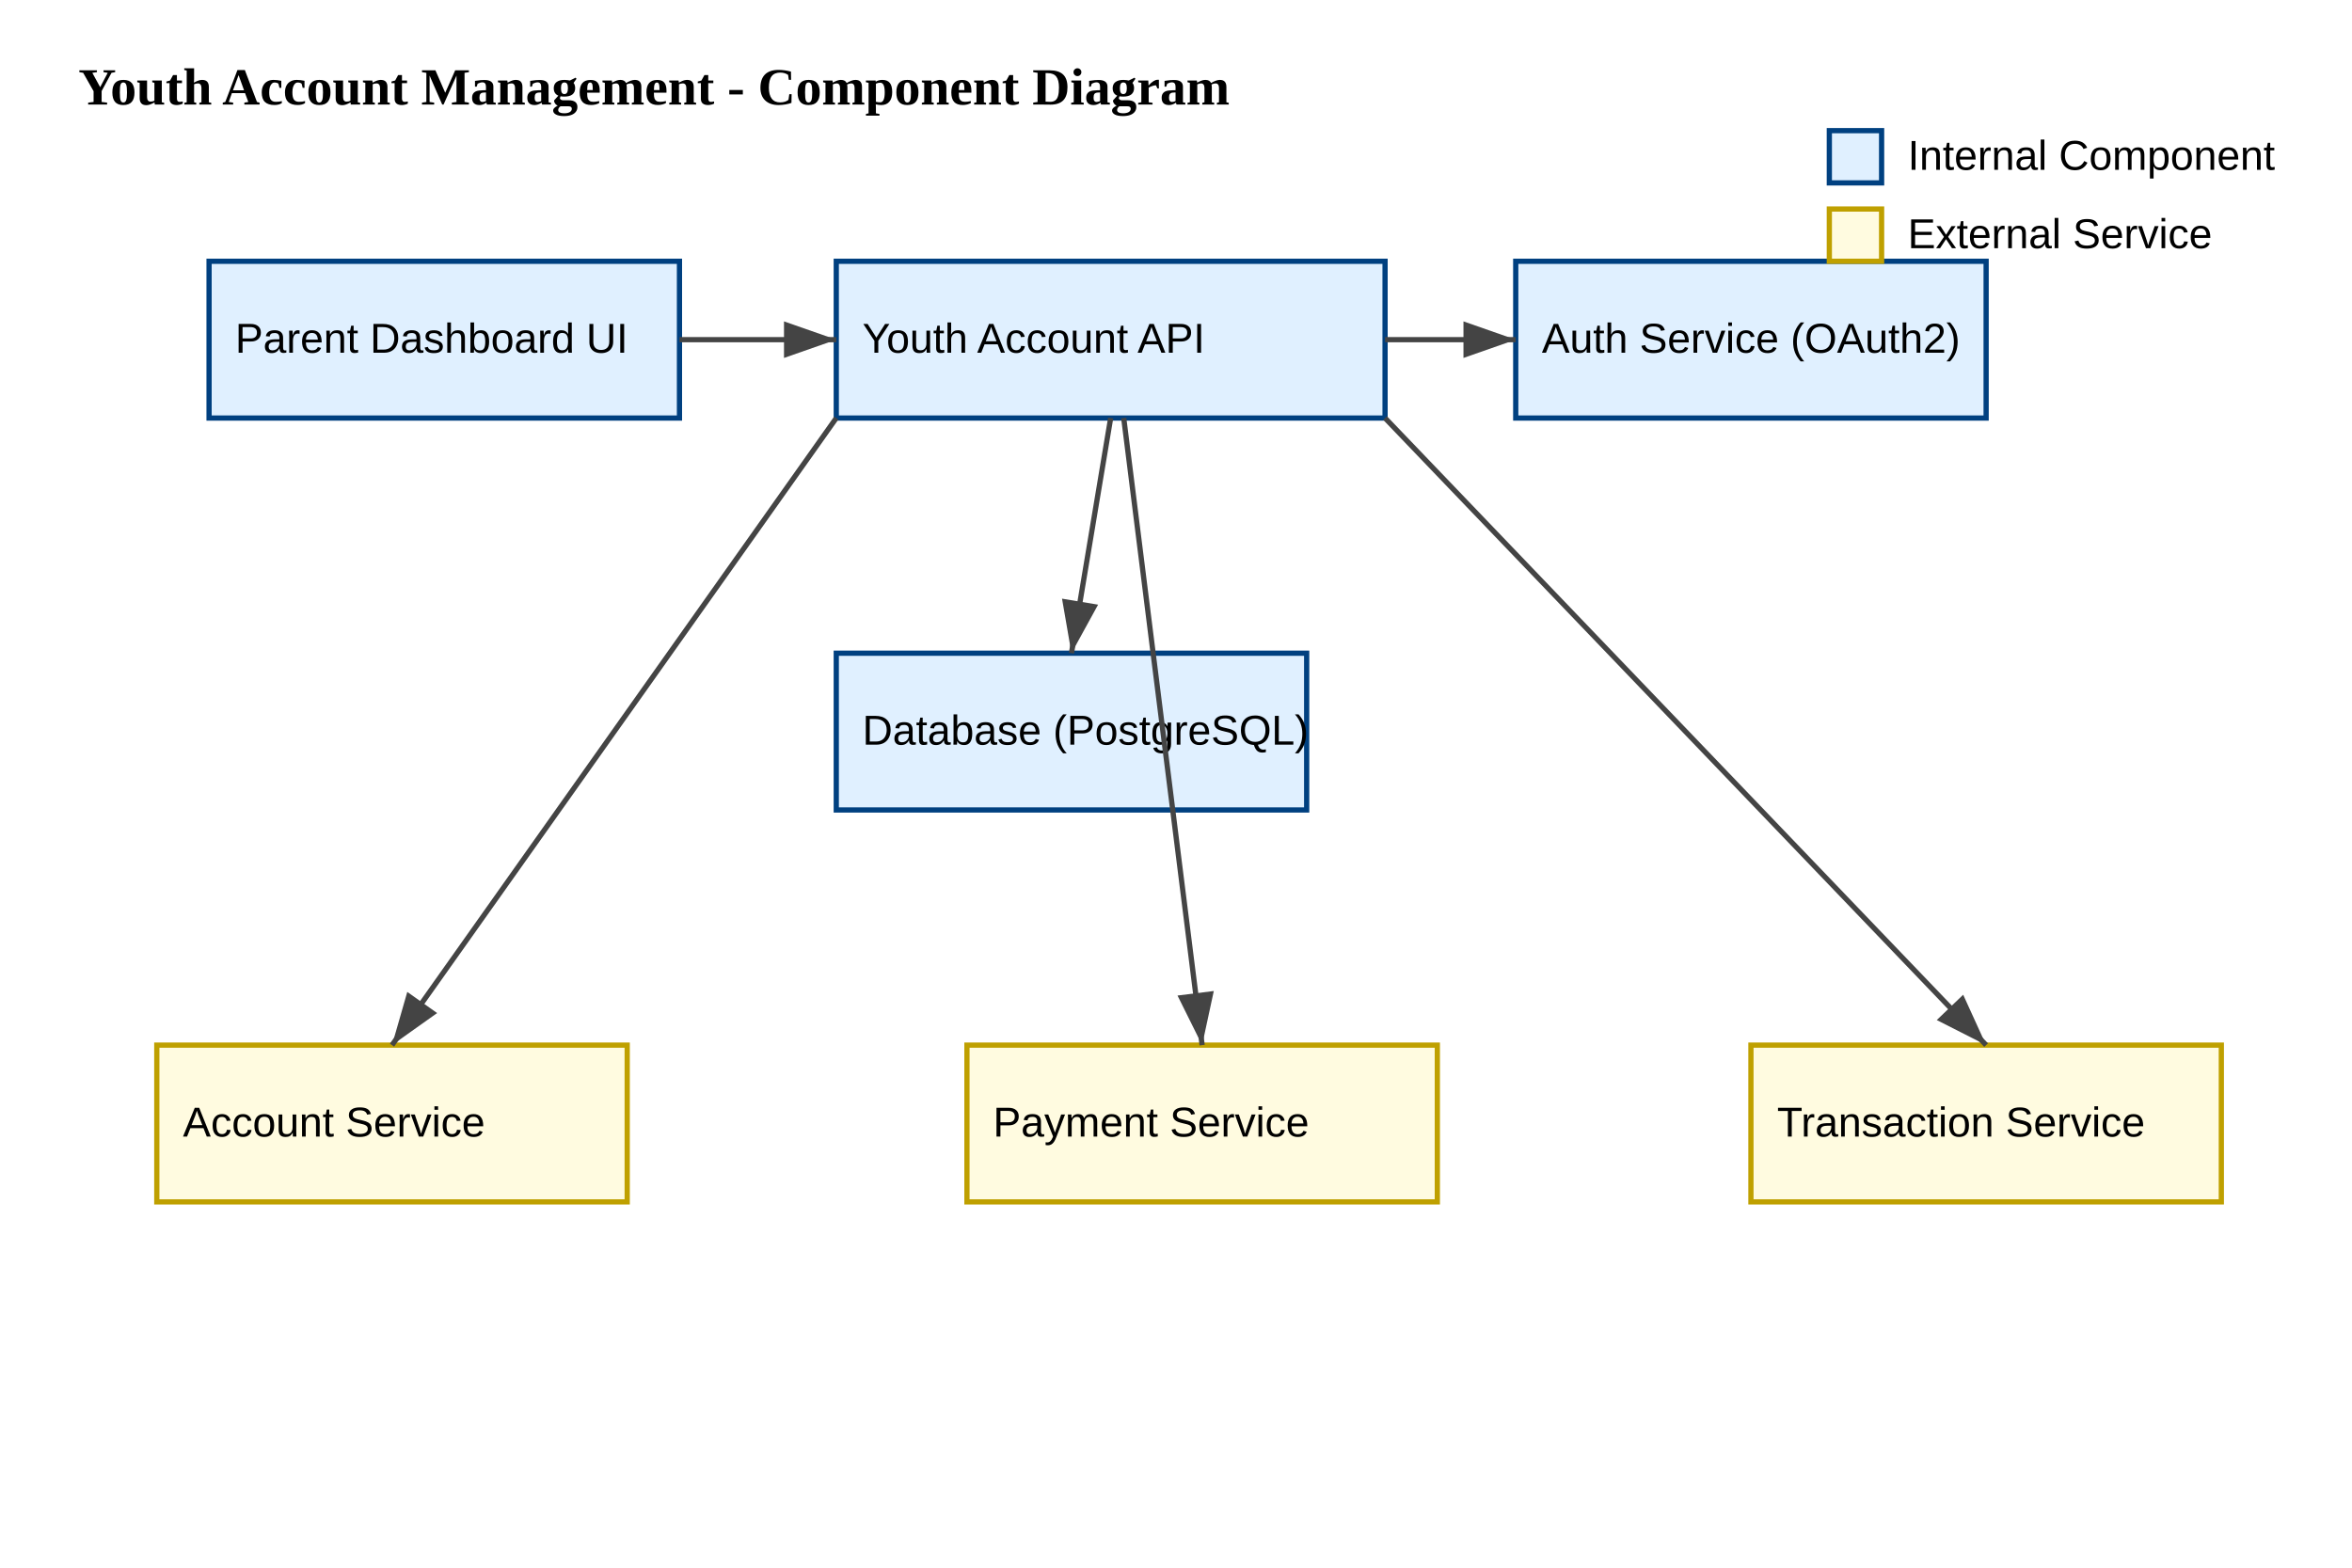
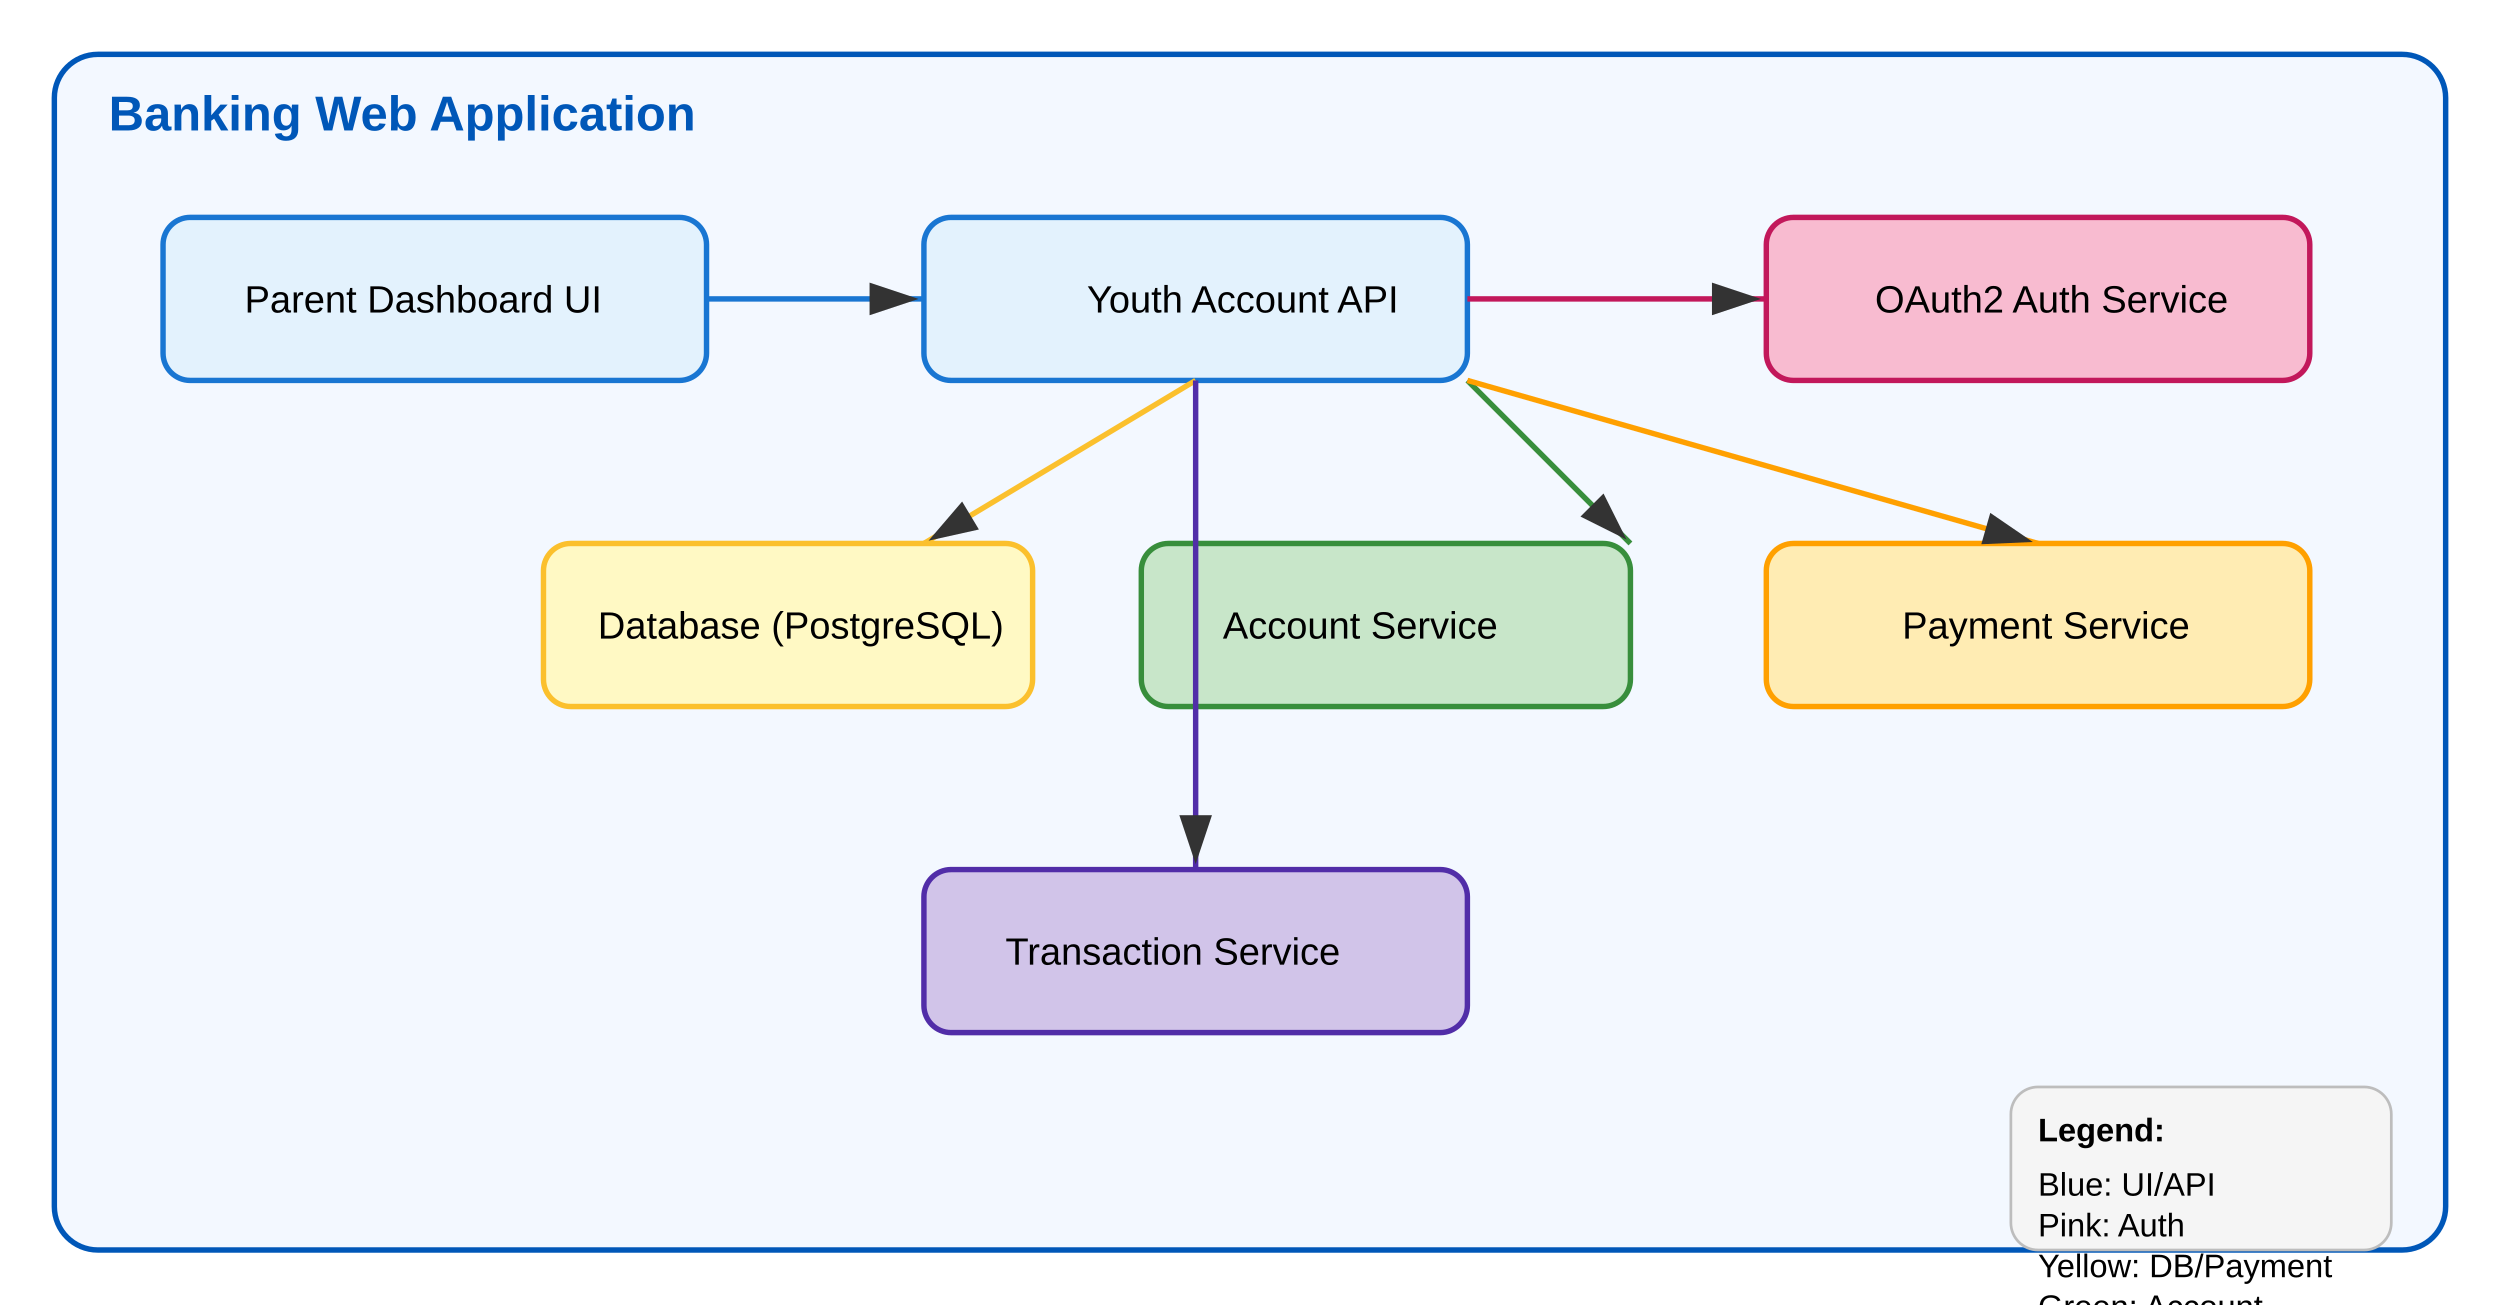
- <svg xmlns="http://www.w3.org/2000/svg" width="900" height="600" viewBox="0 0 900 600">
-   <style>
-     .component { fill: #e0f0ff; stroke: #004080; stroke-width: 2; }
-     .external { fill: #fffbe0; stroke: #bfa000; stroke-width: 2; }
-     .text { font-family: Arial, sans-serif; font-size: 16px; }
-     .title { font-size: 20px; font-weight: bold; }
-     .arrow { stroke: #444; stroke-width: 2; marker-end: url(#arrowhead); }
-   </style>
-   <defs>
-     <marker id="arrowhead" markerWidth="10" markerHeight="7" refX="10" refY="3.5" orient="auto">
-       <polygon points="0 0, 10 3.5, 0 7" fill="#444" />
-     </marker>
-   </defs>
-   <text x="30" y="40" class="title">Youth Account Management - Component Diagram</text>
-   <rect x="80" y="100" width="180" height="60" class="component" />
-   <text x="90" y="135" class="text">Parent Dashboard UI</text>
-   <rect x="320" y="100" width="210" height="60" class="component" />
-   <text x="330" y="135" class="text">Youth Account API</text>
-   <rect x="580" y="100" width="180" height="60" class="component" />
-   <text x="590" y="135" class="text">Auth Service (OAuth2)</text>
-   <rect x="320" y="250" width="180" height="60" class="component" />
-   <text x="330" y="285" class="text">Database (PostgreSQL)</text>
-   <rect x="60" y="400" width="180" height="60" class="external" />
-   <text x="70" y="435" class="text">Account Service</text>
-   <rect x="370" y="400" width="180" height="60" class="external" />
-   <text x="380" y="435" class="text">Payment Service</text>
-   <rect x="670" y="400" width="180" height="60" class="external" />
-   <text x="680" y="435" class="text">Transaction Service</text>
-   <line x1="260" y1="130" x2="320" y2="130" class="arrow" />
-   <line x1="530" y1="130" x2="580" y2="130" class="arrow" />
-   <line x1="425" y1="160" x2="410" y2="250" class="arrow" />
-   <line x1="320" y1="160" x2="150" y2="400" class="arrow" />
-   <line x1="430" y1="160" x2="460" y2="400" class="arrow" />
-   <line x1="530" y1="160" x2="760" y2="400" class="arrow" />
-   <rect x="700" y="50" width="20" height="20" class="component" />
-   <text x="730" y="65" class="text">Internal Component</text>
-   <rect x="700" y="80" width="20" height="20" class="external" />
-   <text x="730" y="95" class="text">External Service</text>
+ <svg xmlns="http://www.w3.org/2000/svg" width="920" height="480">
+   <g font-family="Arial" font-size="14">
+     <rect x="20" y="20" width="880" height="440" rx="16" fill="#F3F8FF" stroke="#0057B8" stroke-width="2" />
+     <text x="40" y="48" font-size="18" font-weight="bold" fill="#0057B8">Banking Web Application</text>
+     <rect x="60" y="80" width="200" height="60" rx="10" fill="#E3F2FD" stroke="#1976D2" stroke-width="2" />
+     <text x="90" y="115">Parent Dashboard UI</text>
+     <rect x="340" y="80" width="200" height="60" rx="10" fill="#E3F2FD" stroke="#1976D2" stroke-width="2" />
+     <text x="400" y="115">Youth Account API</text>
+     <rect x="650" y="80" width="200" height="60" rx="10" fill="#F8BBD0" stroke="#C2185B" stroke-width="2" />
+     <text x="690" y="115">OAuth2 Auth Service</text>
+     <rect x="200" y="200" width="180" height="60" rx="10" fill="#FFF9C4" stroke="#FBC02D" stroke-width="2" />
+     <text x="220" y="235">Database (PostgreSQL)</text>
+     <rect x="420" y="200" width="180" height="60" rx="10" fill="#C8E6C9" stroke="#388E3C" stroke-width="2" />
+     <text x="450" y="235">Account Service</text>
+     <rect x="650" y="200" width="200" height="60" rx="10" fill="#FFECB3" stroke="#FFA000" stroke-width="2" />
+     <text x="700" y="235">Payment Service</text>
+     <rect x="340" y="320" width="200" height="60" rx="10" fill="#D1C4E9" stroke="#512DA8" stroke-width="2" />
+     <text x="370" y="355">Transaction Service</text>
+     <line x1="260" y1="110" x2="340" y2="110" stroke="#1976D2" stroke-width="2" marker-end="url(#arrow)" />
+     <line x1="540" y1="110" x2="650" y2="110" stroke="#C2185B" stroke-width="2" marker-end="url(#arrow)" />
+     <line x1="440" y1="140" x2="340" y2="200" stroke="#FBC02D" stroke-width="2" marker-end="url(#arrow)" />
+     <line x1="540" y1="140" x2="600" y2="200" stroke="#388E3C" stroke-width="2" marker-end="url(#arrow)" />
+     <line x1="540" y1="140" x2="750" y2="200" stroke="#FFA000" stroke-width="2" marker-end="url(#arrow)" />
+     <line x1="440" y1="140" x2="440" y2="320" stroke="#512DA8" stroke-width="2" marker-end="url(#arrow)" />
+     <defs>
+       <marker id="arrow" markerWidth="10" markerHeight="10" refX="10" refY="3" orient="auto" markerUnits="strokeWidth">
+         <path d="M0,0 L0,6 L9,3 z" fill="#333" />
+       </marker>
+     </defs>
+   </g>
+   <g font-family="Arial" font-size="12">
+     <rect x="740" y="400" width="140" height="60" rx="10" fill="#F5F5F5" stroke="#BDBDBD" stroke-width="1" />
+     <text x="750" y="420" font-weight="bold">Legend:</text>
+     <text x="750" y="440">Blue: UI/API</text>
+     <text x="750" y="455">Pink: Auth</text>
+     <text x="750" y="470">Yellow: DB/Payment</text>
+     <text x="750" y="485">Green: Account</text>
+     <text x="750" y="500">Purple: Transaction</text>
+   </g>
</svg>
